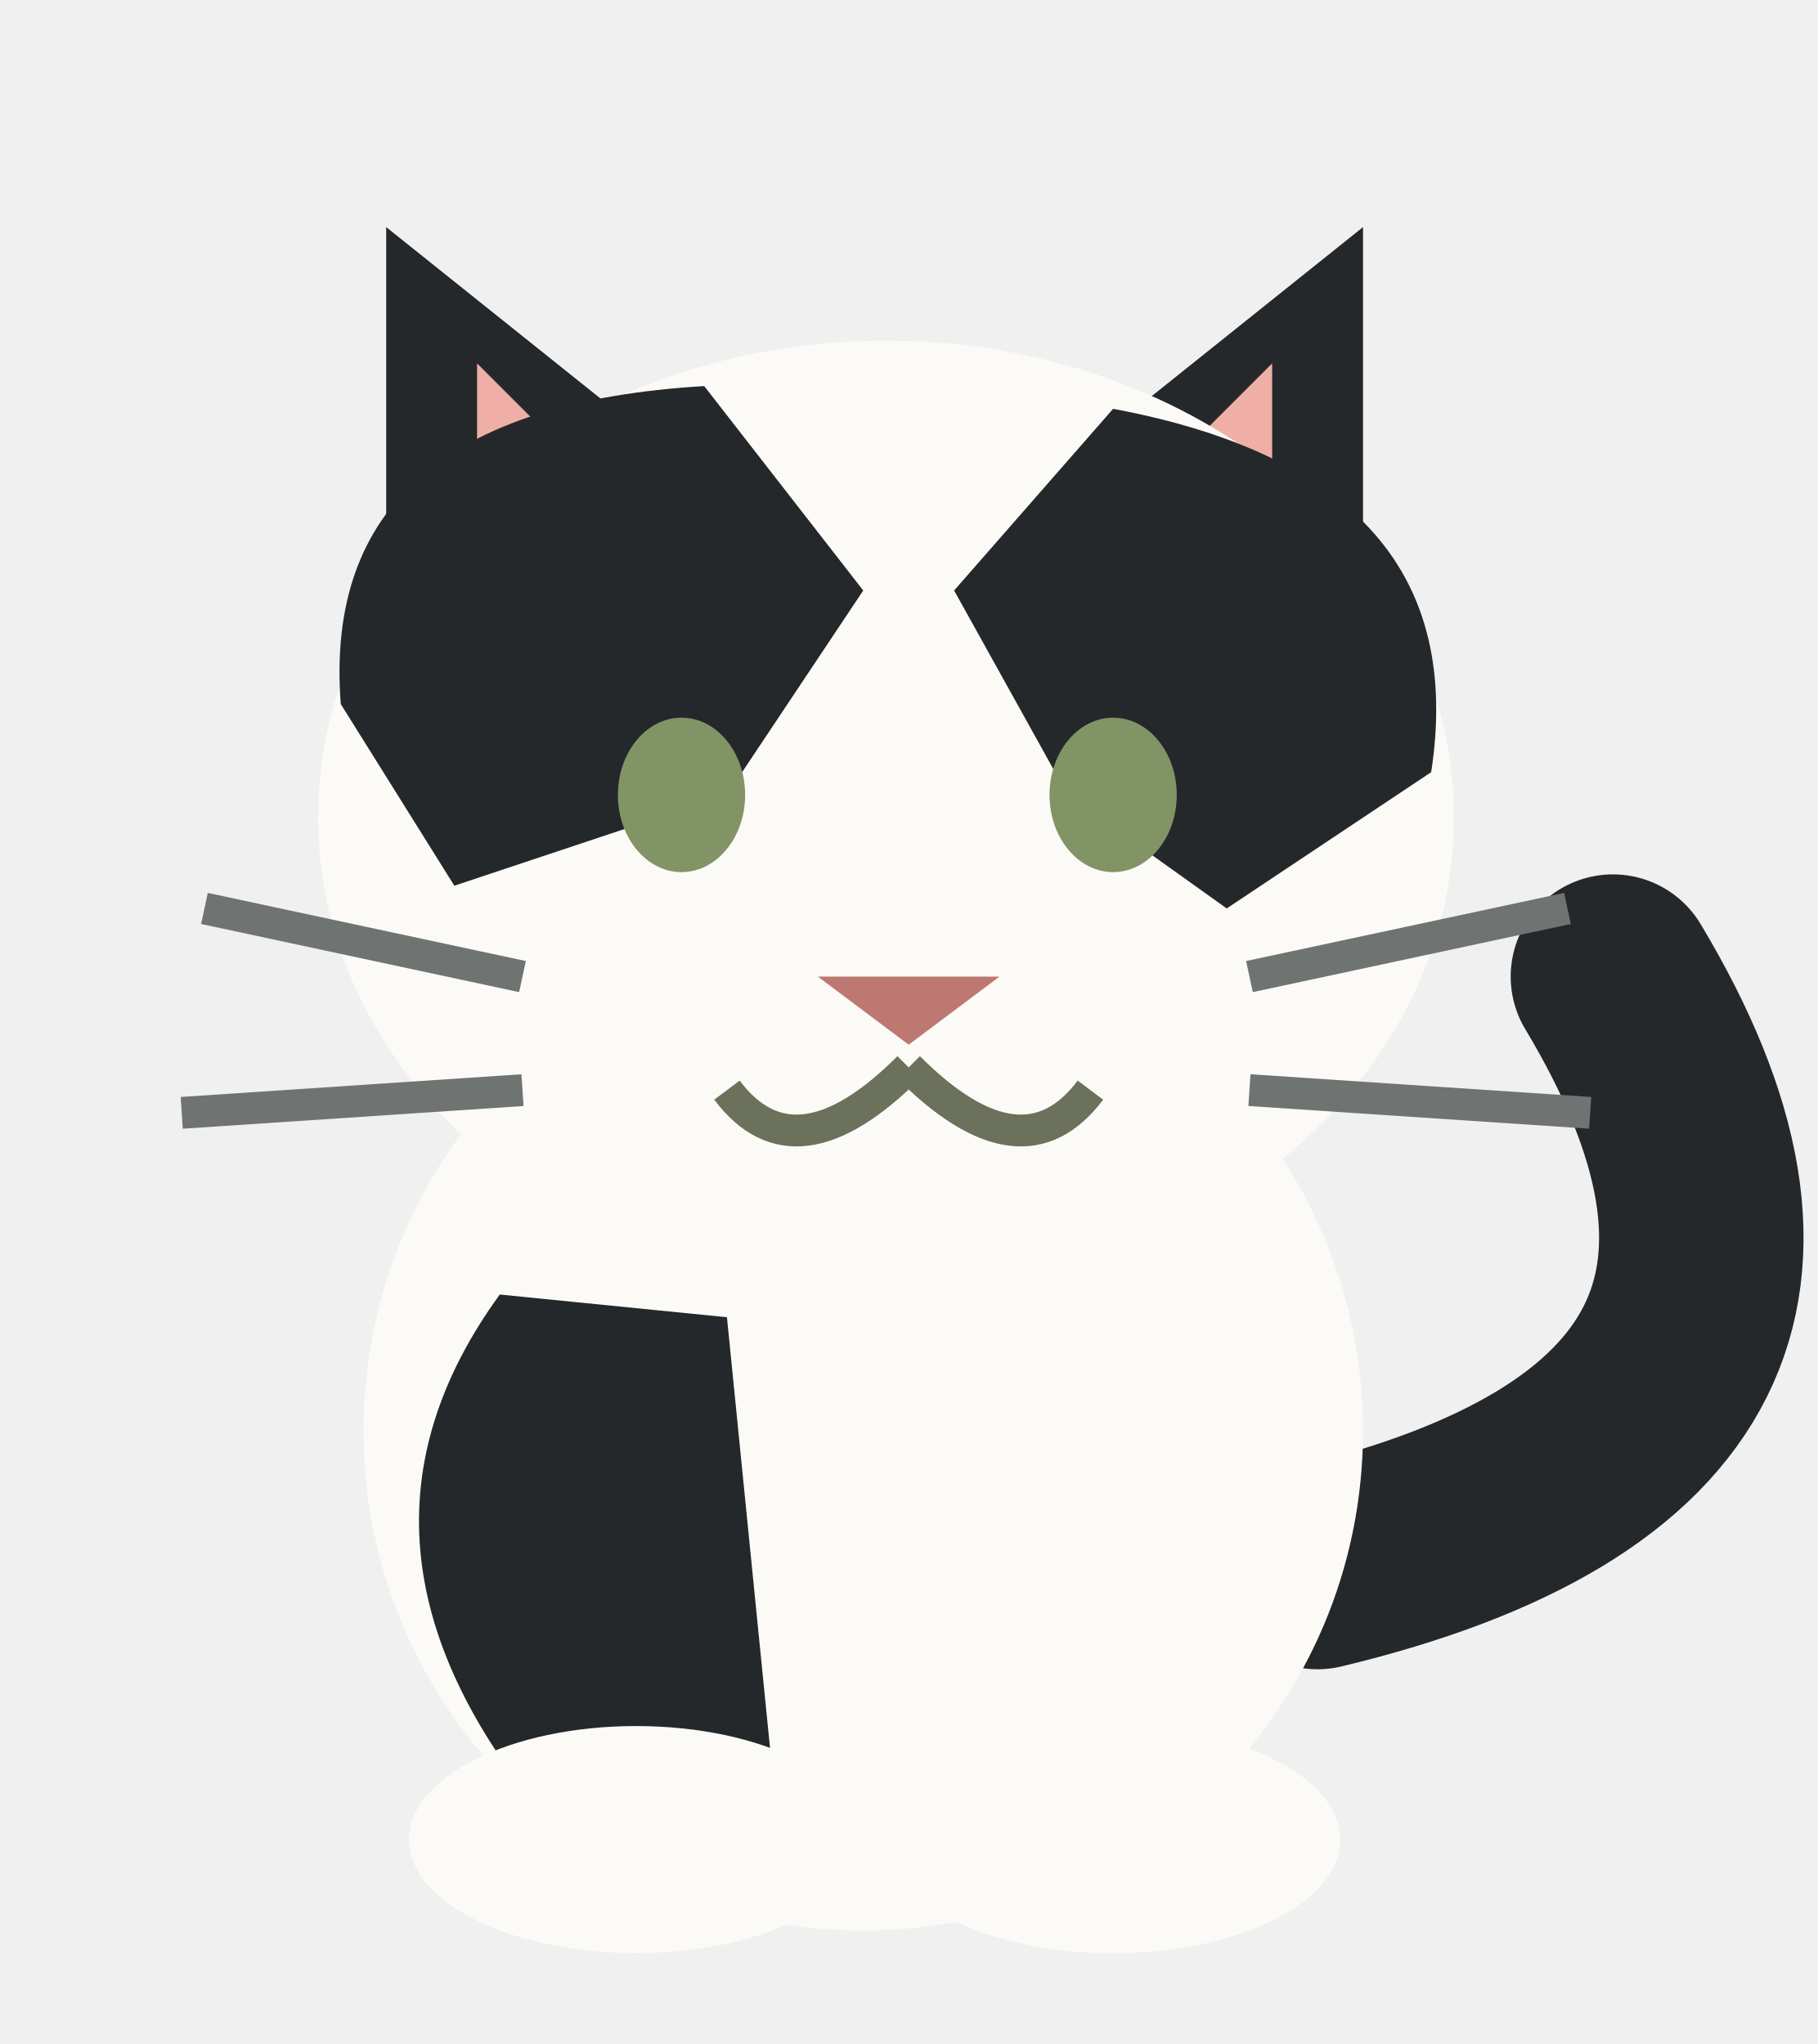
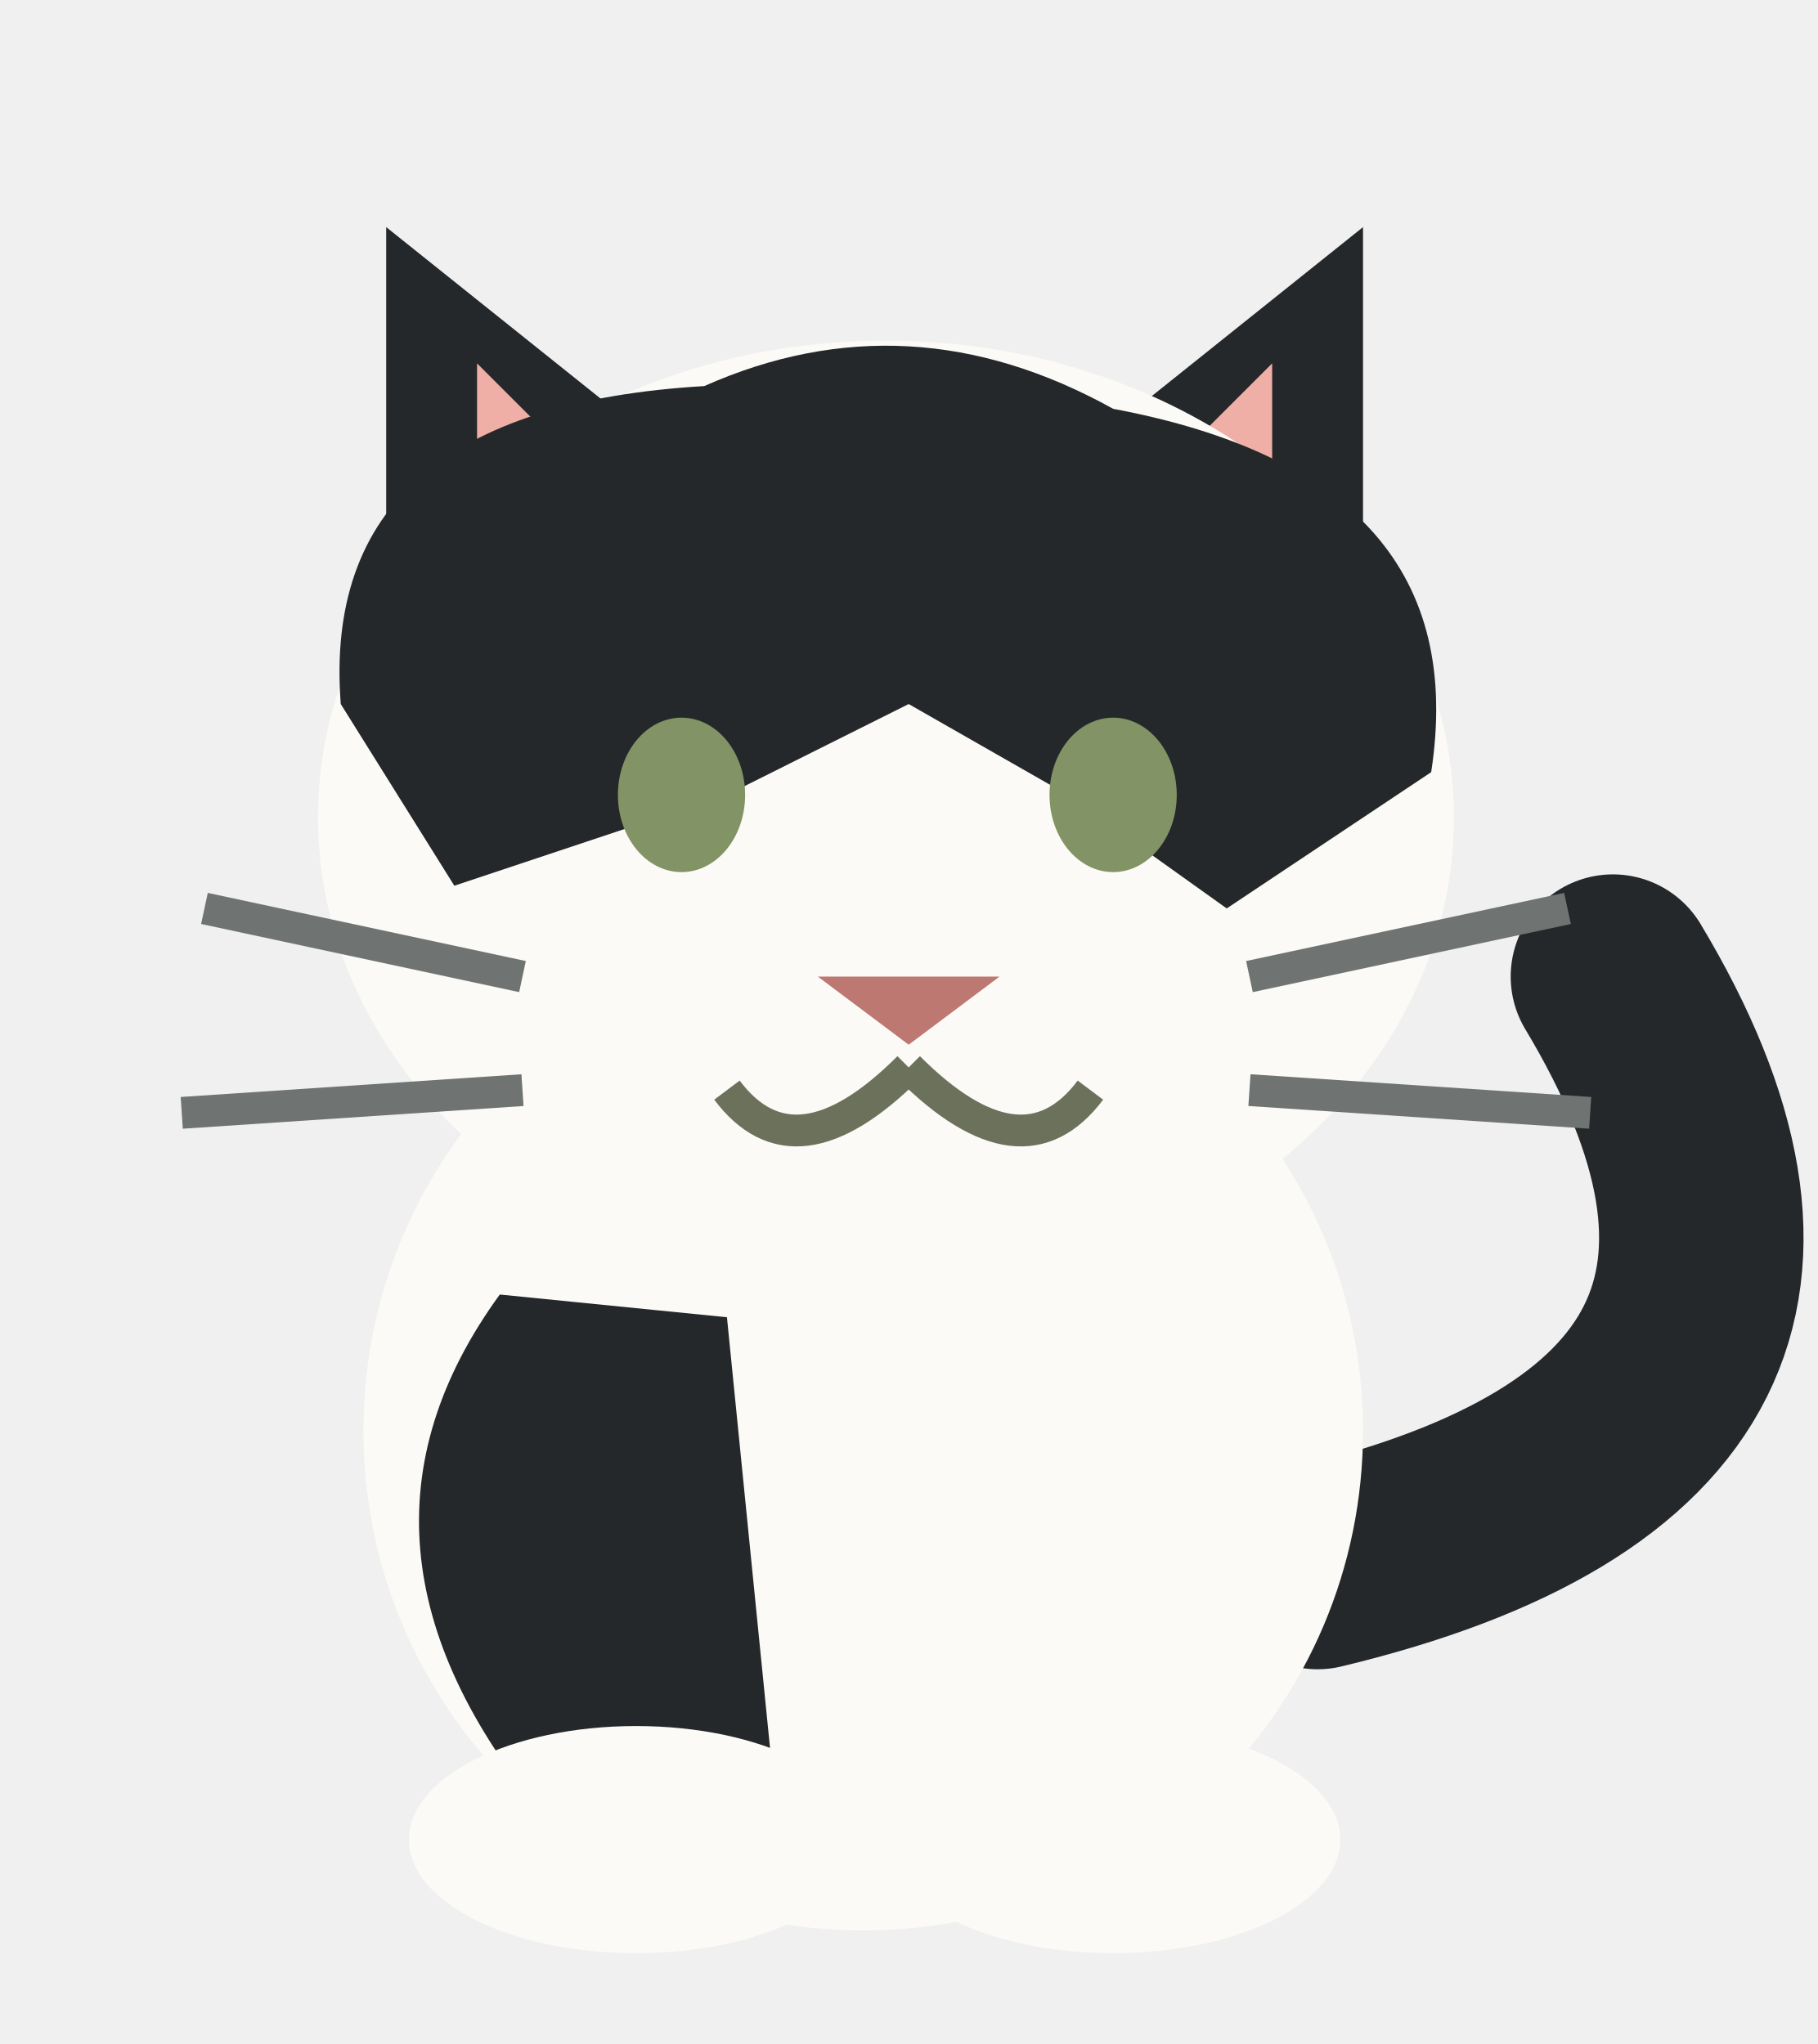
<svg xmlns="http://www.w3.org/2000/svg" viewBox="0 0 80 90" role="img">
  <path d="M58 69Q83 63 71 43" fill="none" stroke="#25282a" stroke-width="9" stroke-linecap="round" />
  <ellipse cx="38" cy="63" rx="22" ry="22" fill="#fbfaf6" />
  <path d="M22 57Q14 68 24 80L34 78L32 58Z" fill="#25282a" />
  <path d="M17 36L17 10L32 22L45 22L60 10L60 37Z" fill="#25282a" />
  <path d="M21 24L21 16L29 24M48 24L56 16L56 26" fill="#efafa6" />
  <ellipse cx="39" cy="36" rx="25" ry="21" fill="#fbfaf6" />
-   <path d="M15 31Q14 18 31 17L38 26L32 35L20 39Z M42 26L49 18Q65 21 63 34L54 40L47 35Z" fill="#25282a" />
+   <path d="M15 31Q14 18 31 17Q40 13 49 18Q65 21 63 34L54 40L47 35L40 31L32 35L20 39Z" fill="#25282a" />
  <g class="eye" fill="#829365">
    <ellipse cx="30" cy="35" rx="2.8" ry="3.4" />
    <ellipse cx="49" cy="35" rx="2.8" ry="3.4" />
  </g>
  <path d="M36 43L40 46L44 43" fill="#bd7871" />
  <path d="M40 47Q35 52 32 48M40 47Q45 52 48 48" fill="none" stroke="#6b715a" stroke-width="1.4" />
  <path d="M23 43L9 40M23 48L8 49M55 43L69 40M55 48L70 49" stroke="#6f7472" stroke-width="1.4" />
  <ellipse cx="28" cy="81" rx="10" ry="5" fill="#fbfaf6" />
  <ellipse cx="49" cy="81" rx="10" ry="5" fill="#fbfaf6" />
  <g class="churu" display="none">
    <path d="M51 53L58 49L72 75L64 79Z" fill="#eda0a8" stroke="#9c6571" stroke-width="1" />
    <path d="M58 62L66 58" stroke="white" stroke-width="3" />
  </g>
</svg>
